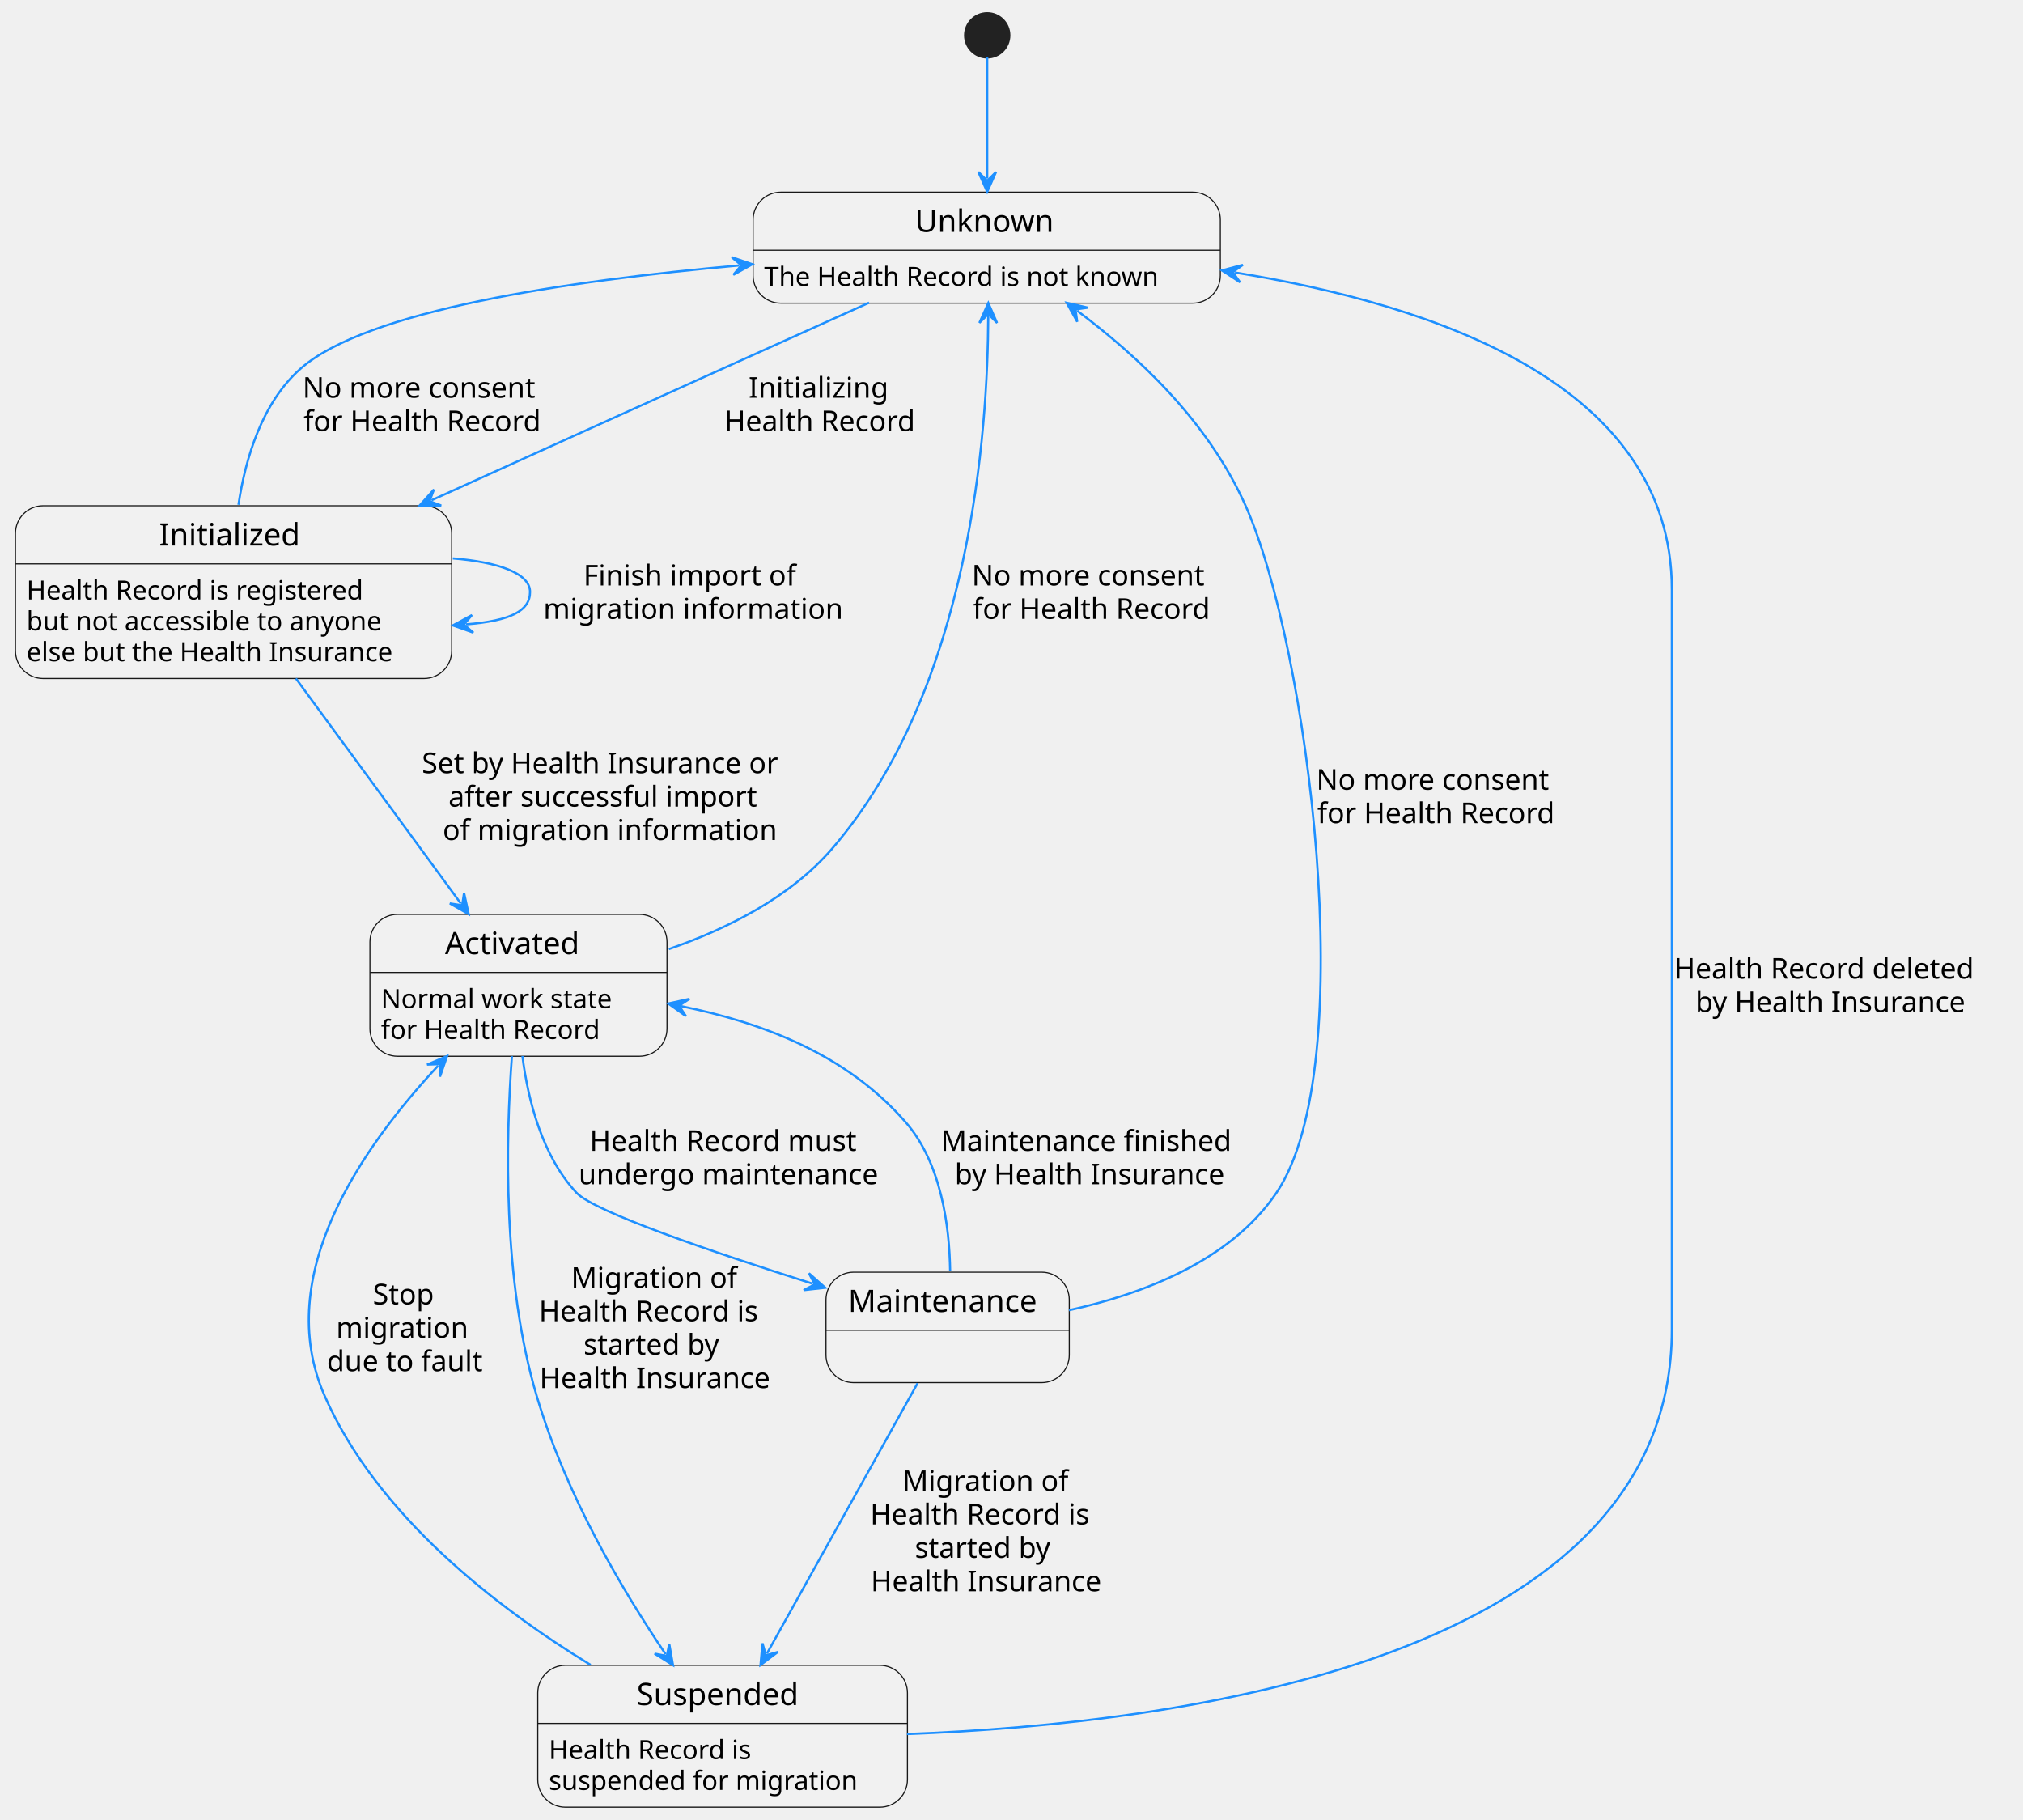
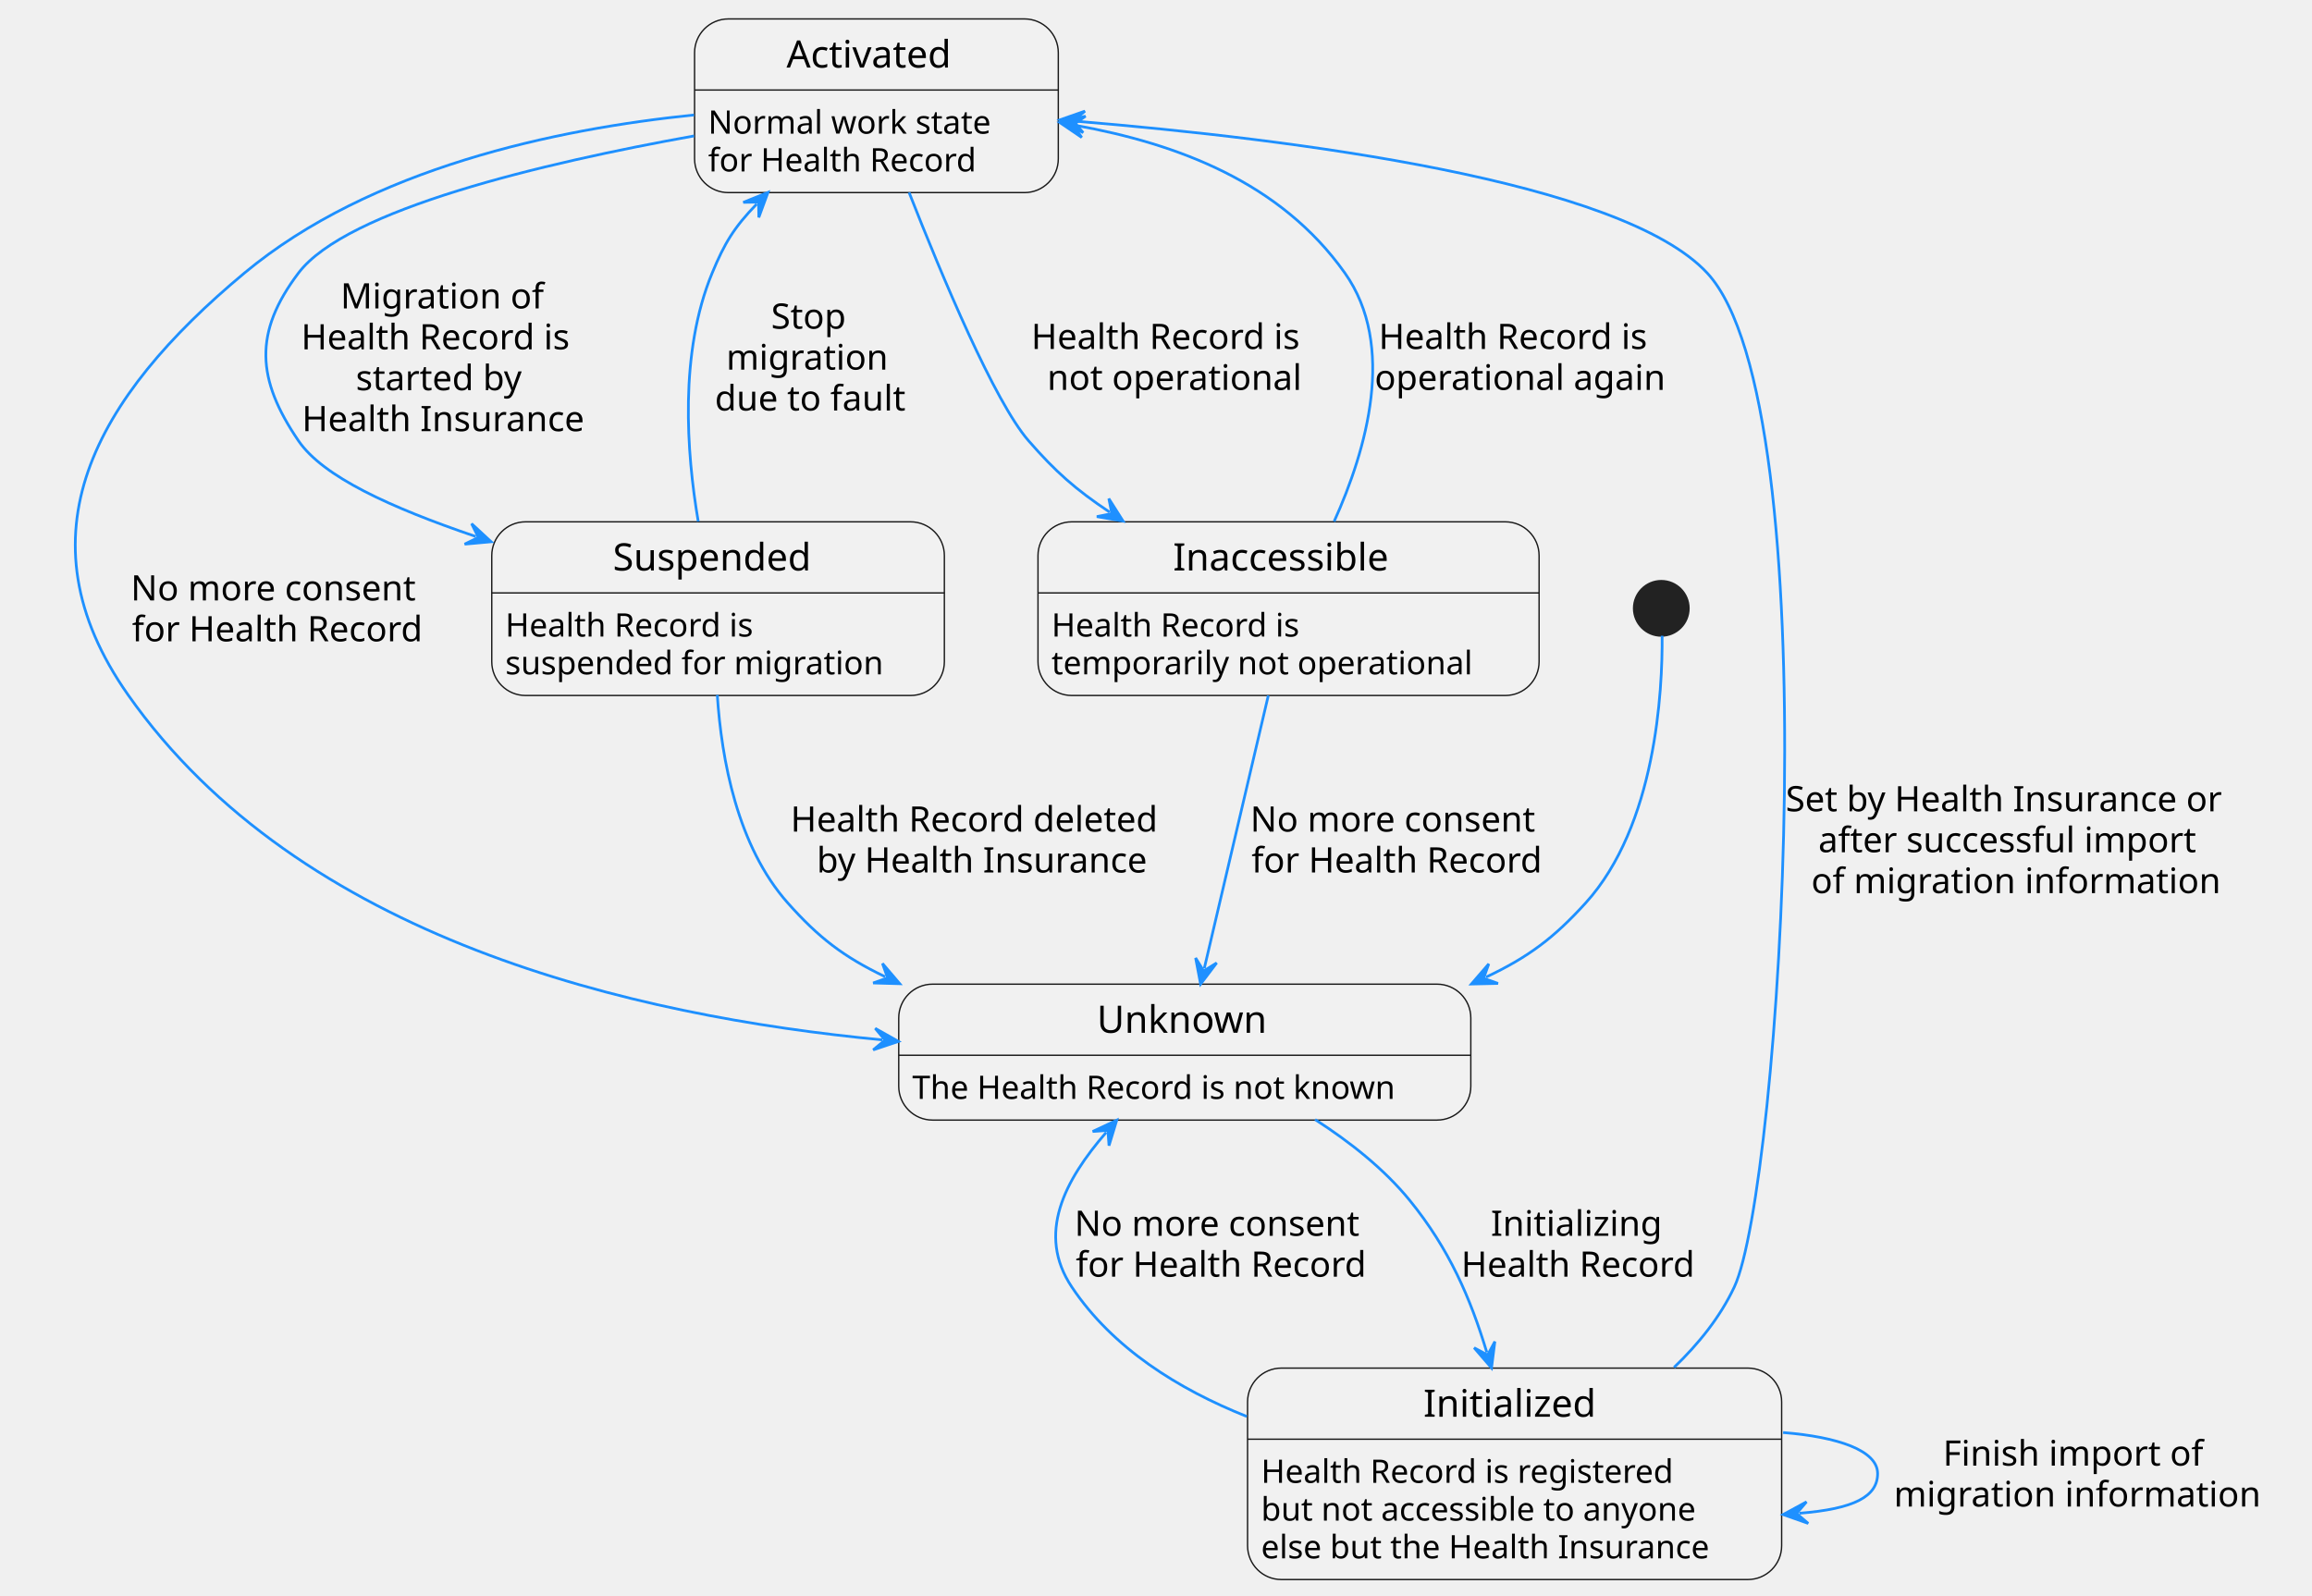
- <svg xmlns="http://www.w3.org/2000/svg" contentStyleType="text/css" data-diagram-type="STATE" height="824px" preserveAspectRatio="none" style="width:916px;height:824px;background:#FFFFFF;" version="1.1" viewBox="0 0 916 824" width="916px" zoomAndPan="magnify">
+ <svg xmlns="http://www.w3.org/2000/svg" contentStyleType="text/css" data-diagram-type="STATE" height="590px" preserveAspectRatio="none" style="width:855px;height:590px;background:#FFFFFF;" version="1.1" viewBox="0 0 855 590" width="855px" zoomAndPan="magnify">
  <defs />
  <g>
-     <ellipse cx="447" cy="16" fill="#222222" rx="10" ry="10" style="stroke:#222222;stroke-width:1;" />
+     <ellipse cx="614.36" cy="225" fill="#222222" rx="10" ry="10" style="stroke:#222222;stroke-width:1;" />
    <g id="Unknown">
-       <rect fill="#F1F1F1" height="50.266" rx="12.5" ry="12.5" style="stroke:#181818;stroke-width:0.5;" width="211.56" x="341" y="87" />
-       <line style="stroke:#181818;stroke-width:0.5;" x1="341" x2="552.561" y1="113.297" y2="113.297" />
-       <text fill="#000000" font-family="sans-serif" font-size="14" lengthAdjust="spacing" textLength="64.989" x="414.286" y="104.995">Unknown</text>
-       <text fill="#000000" font-family="sans-serif" font-size="12" lengthAdjust="spacing" textLength="191.56" x="346" y="129.435">The Health Record is not known</text>
+       <rect fill="#F1F1F1" height="50.266" rx="12.5" ry="12.5" style="stroke:#181818;stroke-width:0.5;" width="211.56" x="332.36" y="364" />
+       <line style="stroke:#181818;stroke-width:0.5;" x1="332.36" x2="543.92" y1="390.297" y2="390.297" />
+       <text fill="#000000" font-family="sans-serif" font-size="14" lengthAdjust="spacing" textLength="64.989" x="405.646" y="381.995">Unknown</text>
+       <text fill="#000000" font-family="sans-serif" font-size="12" lengthAdjust="spacing" textLength="191.56" x="337.36" y="406.435">The Health Record is not known</text>
    </g>
    <g id="Initialized">
-       <rect fill="#F1F1F1" height="78.203" rx="12.5" ry="12.5" style="stroke:#181818;stroke-width:0.5;" width="197.51" x="7" y="229" />
-       <line style="stroke:#181818;stroke-width:0.5;" x1="7" x2="204.51" y1="255.297" y2="255.297" />
-       <text fill="#000000" font-family="sans-serif" font-size="14" lengthAdjust="spacing" textLength="67.478" x="72.016" y="246.995">Initialized</text>
-       <text fill="#000000" font-family="sans-serif" font-size="12" lengthAdjust="spacing" textLength="164.185" x="12" y="271.435">Health Record is registered</text>
-       <text fill="#000000" font-family="sans-serif" font-size="12" lengthAdjust="spacing" textLength="173.379" x="12" y="285.404">but not accessible to anyone</text>
-       <text fill="#000000" font-family="sans-serif" font-size="12" lengthAdjust="spacing" textLength="177.51" x="12" y="299.373">else but the Health Insurance</text>
+       <rect fill="#F1F1F1" height="78.203" rx="12.5" ry="12.5" style="stroke:#181818;stroke-width:0.5;" width="197.51" x="461.36" y="506" />
+       <line style="stroke:#181818;stroke-width:0.5;" x1="461.36" x2="658.87" y1="532.297" y2="532.297" />
+       <text fill="#000000" font-family="sans-serif" font-size="14" lengthAdjust="spacing" textLength="67.478" x="526.376" y="523.995">Initialized</text>
+       <text fill="#000000" font-family="sans-serif" font-size="12" lengthAdjust="spacing" textLength="164.185" x="466.36" y="548.436">Health Record is registered</text>
+       <text fill="#000000" font-family="sans-serif" font-size="12" lengthAdjust="spacing" textLength="173.379" x="466.36" y="562.404">but not accessible to anyone</text>
+       <text fill="#000000" font-family="sans-serif" font-size="12" lengthAdjust="spacing" textLength="177.51" x="466.36" y="576.373">else but the Health Insurance</text>
    </g>
    <g id="Activated">
-       <rect fill="#F1F1F1" height="64.234" rx="12.5" ry="12.5" style="stroke:#181818;stroke-width:0.5;" width="134.51" x="167.5" y="414" />
-       <line style="stroke:#181818;stroke-width:0.5;" x1="167.5" x2="302.01" y1="440.297" y2="440.297" />
-       <text fill="#000000" font-family="sans-serif" font-size="14" lengthAdjust="spacing" textLength="66.507" x="201.501" y="431.995">Activated</text>
-       <text fill="#000000" font-family="sans-serif" font-size="12" lengthAdjust="spacing" textLength="110.695" x="172.5" y="456.435">Normal work state</text>
-       <text fill="#000000" font-family="sans-serif" font-size="12" lengthAdjust="spacing" textLength="105.744" x="172.5" y="470.404">for Health Record</text>
+       <rect fill="#F1F1F1" height="64.234" rx="12.5" ry="12.5" style="stroke:#181818;stroke-width:0.5;" width="134.51" x="256.86" y="7" />
+       <line style="stroke:#181818;stroke-width:0.5;" x1="256.86" x2="391.37" y1="33.297" y2="33.297" />
+       <text fill="#000000" font-family="sans-serif" font-size="14" lengthAdjust="spacing" textLength="66.507" x="290.861" y="24.995">Activated</text>
+       <text fill="#000000" font-family="sans-serif" font-size="12" lengthAdjust="spacing" textLength="110.695" x="261.86" y="49.435">Normal work state</text>
+       <text fill="#000000" font-family="sans-serif" font-size="12" lengthAdjust="spacing" textLength="105.744" x="261.86" y="63.404">for Health Record</text>
    </g>
    <g id="Suspended">
-       <rect fill="#F1F1F1" height="64.234" rx="12.5" ry="12.5" style="stroke:#181818;stroke-width:0.5;" width="167.375" x="243.5" y="754" />
-       <line style="stroke:#181818;stroke-width:0.5;" x1="243.5" x2="410.875" y1="780.297" y2="780.297" />
-       <text fill="#000000" font-family="sans-serif" font-size="14" lengthAdjust="spacing" textLength="77.814" x="288.281" y="771.995">Suspended</text>
-       <text fill="#000000" font-family="sans-serif" font-size="12" lengthAdjust="spacing" textLength="98.83" x="248.5" y="796.436">Health Record is</text>
-       <text fill="#000000" font-family="sans-serif" font-size="12" lengthAdjust="spacing" textLength="147.375" x="248.5" y="810.404">suspended for migration</text>
+       <rect fill="#F1F1F1" height="64.234" rx="12.5" ry="12.5" style="stroke:#181818;stroke-width:0.5;" width="167.375" x="181.86" y="193" />
+       <line style="stroke:#181818;stroke-width:0.5;" x1="181.86" x2="349.235" y1="219.297" y2="219.297" />
+       <text fill="#000000" font-family="sans-serif" font-size="14" lengthAdjust="spacing" textLength="77.814" x="226.641" y="210.995">Suspended</text>
+       <text fill="#000000" font-family="sans-serif" font-size="12" lengthAdjust="spacing" textLength="98.83" x="186.86" y="235.435">Health Record is</text>
+       <text fill="#000000" font-family="sans-serif" font-size="12" lengthAdjust="spacing" textLength="147.375" x="186.86" y="249.404">suspended for migration</text>
    </g>
-     <g id="Maintenance">
-       <rect fill="#F1F1F1" height="50" rx="12.5" ry="12.5" style="stroke:#181818;stroke-width:0.5;" width="110.159" x="374" y="576" />
-       <line style="stroke:#181818;stroke-width:0.5;" x1="374" x2="484.159" y1="602.297" y2="602.297" />
-       <text fill="#000000" font-family="sans-serif" font-size="14" lengthAdjust="spacing" textLength="90.159" x="384" y="593.995">Maintenance</text>
+     <g id="Inaccessible">
+       <rect fill="#F1F1F1" height="64.234" rx="12.5" ry="12.5" style="stroke:#181818;stroke-width:0.5;" width="185.31" x="383.86" y="193" />
+       <line style="stroke:#181818;stroke-width:0.5;" x1="383.86" x2="569.17" y1="219.297" y2="219.297" />
+       <text fill="#000000" font-family="sans-serif" font-size="14" lengthAdjust="spacing" textLength="85.456" x="433.787" y="210.995">Inaccessible</text>
+       <text fill="#000000" font-family="sans-serif" font-size="12" lengthAdjust="spacing" textLength="98.83" x="388.86" y="235.435">Health Record is</text>
+       <text fill="#000000" font-family="sans-serif" font-size="12" lengthAdjust="spacing" textLength="165.31" x="388.86" y="249.404">temporarily not operational</text>
    </g>
-     <g id="link_*start*_Unknown">
-       <path d="M447,26.01 C447,39.89 447,60.97 447,80.84 " fill="#FFFFFF" fill-opacity="0" id="*start*-to-Unknown" style="stroke:#1E90FF;stroke-width:1;" />
-       <polygon fill="#1E90FF" points="447,86.84,451,77.84,447,81.84,443,77.84,447,86.84" style="stroke:#1E90FF;stroke-width:1;" />
+     <g class="link" data-entity-1="*start*" data-entity-2="Unknown" data-source-line="21" data-uid="lnk4" id="link_*start*_Unknown">
+       <path d="M614.67,235.13 C614.84,255.54 612.4,305.32 586.36,334 C574.78,346.76 565.357,353.941 549.557,361.391" fill="none" id="*start*-to-Unknown" style="stroke:#1E90FF;stroke-width:1;" />
+       <polygon fill="#1E90FF" points="544.13,363.95,553.976,363.73,548.653,361.818,550.564,356.494,544.13,363.95" style="stroke:#1E90FF;stroke-width:1;" />
    </g>
-     <g id="link_Unknown_Initialized">
-       <path d="M393.53,137.04 C372.75,146.38 348.76,157.18 327,167 C281.7,187.44 236.676,207.805 195.406,226.495 " fill="#FFFFFF" fill-opacity="0" id="Unknown-to-Initialized" style="stroke:#1E90FF;stroke-width:1;" />
-       <polygon fill="#1E90FF" points="189.94,228.97,199.789,228.901,194.495,226.907,196.488,221.613,189.94,228.97" style="stroke:#1E90FF;stroke-width:1;" />
-       <text fill="#000000" font-family="sans-serif" font-size="13" lengthAdjust="spacing" textLength="66.511" x="338.953" y="180.067">Initializing</text>
-       <text fill="#000000" font-family="sans-serif" font-size="13" lengthAdjust="spacing" textLength="92.549" x="328" y="195.2">Health Record</text>
+     <g class="link" data-entity-1="Unknown" data-entity-2="Initialized" data-source-line="28" data-uid="lnk6" id="link_Unknown_Initialized">
+       <path d="M486.35,414.08 C499.02,422.22 511.81,432.26 521.36,444 C535.94,461.92 543.818,480.205 549.848,500.205" fill="none" id="Unknown-to-Initialized" style="stroke:#1E90FF;stroke-width:1;" />
+       <polygon fill="#1E90FF" points="551.58,505.95,552.812,496.178,550.137,501.163,545.152,498.488,551.58,505.95" style="stroke:#1E90FF;stroke-width:1;" />
+       <text fill="#000000" font-family="sans-serif" font-size="13" lengthAdjust="spacing" textLength="66.511" x="551.313" y="457.067">Initializing</text>
+       <text fill="#000000" font-family="sans-serif" font-size="13" lengthAdjust="spacing" textLength="92.549" x="540.36" y="472.2">Health Record</text>
    </g>
-     <g id="link_Initialized_Unknown">
-       <path d="M107.98,228.55 C111.14,207.4 118.64,182.4 136,167 C165.93,140.45 256.894,127.156 334.684,120.176 " fill="#FFFFFF" fill-opacity="0" id="Initialized-to-Unknown" style="stroke:#1E90FF;stroke-width:1;" />
-       <polygon fill="#1E90FF" points="340.66,119.64,331.339,116.46,335.68,120.087,332.053,124.428,340.66,119.64" style="stroke:#1E90FF;stroke-width:1;" />
-       <text fill="#000000" font-family="sans-serif" font-size="13" lengthAdjust="spacing" textLength="111.351" x="137" y="180.067">No more consent</text>
-       <text fill="#000000" font-family="sans-serif" font-size="13" lengthAdjust="spacing" textLength="114.556" x="137.463" y="195.2">for Health Record</text>
+     <g class="link" data-entity-1="Initialized" data-entity-2="Unknown" data-source-line="30" data-uid="lnk7" id="link_Initialized_Unknown">
+       <path d="M461.07,523.89 C435.79,513.81 411.51,498.68 396.36,476 C383.25,456.38 393.683,436.607 409.063,418.837" fill="none" id="Initialized-to-Unknown" style="stroke:#1E90FF;stroke-width:1;" />
+       <polygon fill="#1E90FF" points="412.99,414.3,404.076,418.487,409.718,418.081,410.125,423.723,412.99,414.3" style="stroke:#1E90FF;stroke-width:1;" />
+       <text fill="#000000" font-family="sans-serif" font-size="13" lengthAdjust="spacing" textLength="111.351" x="397.36" y="457.067">No more consent</text>
+       <text fill="#000000" font-family="sans-serif" font-size="13" lengthAdjust="spacing" textLength="114.556" x="397.823" y="472.2">for Health Record</text>
    </g>
-     <g id="link_Initialized_Initialized">
-       <path d="M205.05,252.83 C225.4,254.45 240,259.51 240,268 C240,276.49 231.381,281.074 211.031,282.694 " fill="#FFFFFF" fill-opacity="0" id="Initialized-to-Initialized" style="stroke:#1E90FF;stroke-width:1;" />
-       <polygon fill="#1E90FF" points="205.05,283.17,214.339,286.443,210.034,282.773,213.704,278.468,205.05,283.17" style="stroke:#1E90FF;stroke-width:1;" />
-       <text fill="#000000" font-family="sans-serif" font-size="13" lengthAdjust="spacing" textLength="101.67" x="264.164" y="265.067">Finish import of</text>
-       <text fill="#000000" font-family="sans-serif" font-size="13" lengthAdjust="spacing" textLength="142.13" x="246" y="280.2">migration information</text>
+     <g class="link" data-entity-1="Initialized" data-entity-2="Initialized" data-source-line="31" data-uid="lnk8" id="link_Initialized_Initialized">
+       <path d="M659.41,529.83 C679.76,531.45 694.36,536.51 694.36,545 C694.36,553.49 685.741,558.074 665.391,559.694" fill="none" id="Initialized-to-Initialized" style="stroke:#1E90FF;stroke-width:1;" />
+       <polygon fill="#1E90FF" points="659.41,560.17,668.699,563.443,664.394,559.773,668.064,555.468,659.41,560.17" style="stroke:#1E90FF;stroke-width:1;" />
+       <text fill="#000000" font-family="sans-serif" font-size="13" lengthAdjust="spacing" textLength="101.67" x="718.524" y="542.067">Finish import of</text>
+       <text fill="#000000" font-family="sans-serif" font-size="13" lengthAdjust="spacing" textLength="142.13" x="700.36" y="557.2">migration information</text>
    </g>
-     <g id="link_Initialized_Activated">
-       <path d="M133.99,307.19 C157.41,339.14 186.854,379.3 208.674,409.08 " fill="#FFFFFF" fill-opacity="0" id="Initialized-to-Activated" style="stroke:#1E90FF;stroke-width:1;" />
-       <polygon fill="#1E90FF" points="212.22,413.92,210.127,404.296,209.265,409.887,203.674,409.024,212.22,413.92" style="stroke:#1E90FF;stroke-width:1;" />
-       <text fill="#000000" font-family="sans-serif" font-size="13" lengthAdjust="spacing" textLength="173.589" x="191" y="350.067">Set by Health Insurance or</text>
-       <text fill="#000000" font-family="sans-serif" font-size="13" lengthAdjust="spacing" textLength="149.449" x="203.07" y="365.2">after successful import</text>
-       <text fill="#000000" font-family="sans-serif" font-size="13" lengthAdjust="spacing" textLength="158.793" x="200.464" y="380.332">of migration information</text>
+     <g class="link" data-entity-1="Initialized" data-entity-2="Activated" data-source-line="32" data-uid="lnk10" id="link_Initialized_Activated">
+       <path d="M619.08,505.75 C628.1,497.1 636.14,487.14 641.36,476 C658.45,439.56 677.01,150.31 631.36,101 C599.66,66.76 478.289,51.495 397.909,44.835" fill="none" id="Initialized-to-Activated" style="stroke:#1E90FF;stroke-width:1;" />
+       <polygon fill="#1E90FF" points="391.93,44.34,400.569,49.069,396.913,44.753,401.23,41.097,391.93,44.34" style="stroke:#1E90FF;stroke-width:1;" />
+       <text fill="#000000" font-family="sans-serif" font-size="13" lengthAdjust="spacing" textLength="173.589" x="660.36" y="300.067">Set by Health Insurance or</text>
+       <text fill="#000000" font-family="sans-serif" font-size="13" lengthAdjust="spacing" textLength="149.449" x="672.43" y="315.2">after successful import</text>
+       <text fill="#000000" font-family="sans-serif" font-size="13" lengthAdjust="spacing" textLength="158.793" x="669.824" y="330.332">of migration information</text>
    </g>
-     <g id="link_Activated_Unknown">
-       <path d="M302.85,429.71 C329.38,420.54 357.95,406.19 377,384 C439.68,311 447.243,194.81 447.473,143.19 " fill="#FFFFFF" fill-opacity="0" id="Activated-to-Unknown" style="stroke:#1E90FF;stroke-width:1;" />
-       <polygon fill="#1E90FF" points="447.5,137.19,443.46,146.172,447.478,142.19,451.46,146.208,447.5,137.19" style="stroke:#1E90FF;stroke-width:1;" />
-       <text fill="#000000" font-family="sans-serif" font-size="13" lengthAdjust="spacing" textLength="111.351" x="440" y="265.067">No more consent</text>
-       <text fill="#000000" font-family="sans-serif" font-size="13" lengthAdjust="spacing" textLength="114.556" x="440.463" y="280.2">for Health Record</text>
+     <g class="link" data-entity-1="Activated" data-entity-2="Unknown" data-source-line="34" data-uid="lnk11" id="link_Activated_Unknown">
+       <path d="M256.65,42.52 C205.76,47.7 137.06,62.12 90.36,101 C35.09,147.02 6,198.16 47.36,257 C110.86,347.34 233.827,375.801 326.277,384.611" fill="none" id="Activated-to-Unknown" style="stroke:#1E90FF;stroke-width:1;" />
+       <polygon fill="#1E90FF" points="332.25,385.18,323.67,380.344,327.272,384.706,322.911,388.308,332.25,385.18" style="stroke:#1E90FF;stroke-width:1;" />
+       <text fill="#000000" font-family="sans-serif" font-size="13" lengthAdjust="spacing" textLength="111.351" x="48.36" y="222.067">No more consent</text>
+       <text fill="#000000" font-family="sans-serif" font-size="13" lengthAdjust="spacing" textLength="114.556" x="48.823" y="237.2">for Health Record</text>
    </g>
-     <g id="link_Activated_Suspended">
-       <path d="M231.8,478.2 C229,515.6 227.47,579.77 243,632 C256.47,677.31 281.37,719.232 301.38,748.962 " fill="#FFFFFF" fill-opacity="0" id="Activated-to-Suspended" style="stroke:#1E90FF;stroke-width:1;" />
-       <polygon fill="#1E90FF" points="304.73,753.94,303.023,744.24,301.938,749.792,296.386,748.707,304.73,753.94" style="stroke:#1E90FF;stroke-width:1;" />
-       <text fill="#000000" font-family="sans-serif" font-size="13" lengthAdjust="spacing" textLength="77.956" x="258.555" y="583.067">Migration of</text>
-       <text fill="#000000" font-family="sans-serif" font-size="13" lengthAdjust="spacing" textLength="107.066" x="244" y="598.2">Health Record is</text>
-       <text fill="#000000" font-family="sans-serif" font-size="13" lengthAdjust="spacing" textLength="66.606" x="264.23" y="613.332">started by</text>
-       <text fill="#000000" font-family="sans-serif" font-size="13" lengthAdjust="spacing" textLength="110.602" x="244.298" y="628.465">Health Insurance</text>
+     <g class="link" data-entity-1="Activated" data-entity-2="Suspended" data-source-line="35" data-uid="lnk13" id="link_Activated_Suspended">
+       <path d="M256.68,50.27 C200.89,60.29 128.14,77.45 110.36,101 C93.76,122.99 94.85,140.23 110.36,163 C119.44,176.32 144.33,187.677 175.95,198.437" fill="none" id="Activated-to-Suspended" style="stroke:#1E90FF;stroke-width:1;" />
+       <polygon fill="#1E90FF" points="181.63,200.37,174.398,193.684,176.897,198.759,171.821,201.257,181.63,200.37" style="stroke:#1E90FF;stroke-width:1;" />
+       <text fill="#000000" font-family="sans-serif" font-size="13" lengthAdjust="spacing" textLength="77.956" x="125.915" y="114.067">Migration of</text>
+       <text fill="#000000" font-family="sans-serif" font-size="13" lengthAdjust="spacing" textLength="107.066" x="111.36" y="129.2">Health Record is</text>
+       <text fill="#000000" font-family="sans-serif" font-size="13" lengthAdjust="spacing" textLength="66.606" x="131.59" y="144.333">started by</text>
+       <text fill="#000000" font-family="sans-serif" font-size="13" lengthAdjust="spacing" textLength="110.602" x="111.658" y="159.465">Health Insurance</text>
    </g>
-     <g id="link_Suspended_Activated">
-       <path d="M267.41,753.82 C224.72,727.73 170.73,686.08 147,632 C122.99,577.28 164.3,519.1 198.35,482.55 " fill="#FFFFFF" fill-opacity="0" id="Suspended-to-Activated" style="stroke:#1E90FF;stroke-width:1;" />
-       <polygon fill="#1E90FF" points="202.44,478.16,193.379,482.019,199.032,481.818,199.232,487.472,202.44,478.16" style="stroke:#1E90FF;stroke-width:1;" />
-       <text fill="#000000" font-family="sans-serif" font-size="13" lengthAdjust="spacing" textLength="29.555" x="168.804" y="590.567">Stop</text>
-       <text fill="#000000" font-family="sans-serif" font-size="13" lengthAdjust="spacing" textLength="62.74" x="152.212" y="605.7">migration</text>
-       <text fill="#000000" font-family="sans-serif" font-size="13" lengthAdjust="spacing" textLength="75.296" x="148" y="620.832">due to fault</text>
+     <g class="link" data-entity-1="Suspended" data-entity-2="Activated" data-source-line="38" data-uid="lnk16" id="link_Suspended_Activated">
+       <path d="M258.22,192.91 C253.86,167.24 251.18,130.4 263.36,101 C267.94,89.93 271.445,84.129 279.835,75.469" fill="none" id="Suspended-to-Activated" style="stroke:#1E90FF;stroke-width:1;" />
+       <polygon fill="#1E90FF" points="284.01,71.16,274.875,74.841,280.531,74.751,280.62,80.407,284.01,71.16" style="stroke:#1E90FF;stroke-width:1;" />
+       <text fill="#000000" font-family="sans-serif" font-size="13" lengthAdjust="spacing" textLength="29.555" x="285.164" y="121.567">Stop</text>
+       <text fill="#000000" font-family="sans-serif" font-size="13" lengthAdjust="spacing" textLength="62.74" x="268.572" y="136.7">migration</text>
+       <text fill="#000000" font-family="sans-serif" font-size="13" lengthAdjust="spacing" textLength="75.296" x="264.36" y="151.833">due to fault</text>
    </g>
-     <g id="link_Activated_Maintenance">
-       <path d="M236.54,478.15 C239.09,498.12 245.46,523.32 261,540 C269.1,548.69 322.17,566.718 367.95,581.218 " fill="#FFFFFF" fill-opacity="0" id="Activated-to-Maintenance" style="stroke:#1E90FF;stroke-width:1;" />
-       <polygon fill="#1E90FF" points="373.67,583.03,366.298,576.499,368.903,581.52,363.882,584.126,373.67,583.03" style="stroke:#1E90FF;stroke-width:1;" />
-       <text fill="#000000" font-family="sans-serif" font-size="13" lengthAdjust="spacing" textLength="129.454" x="266.996" y="521.067">Health Record must</text>
-       <text fill="#000000" font-family="sans-serif" font-size="13" lengthAdjust="spacing" textLength="143.578" x="262" y="536.2">undergo maintenance</text>
+     <g class="link" data-entity-1="Activated" data-entity-2="Inaccessible" data-source-line="36" data-uid="lnk15" id="link_Activated_Inaccessible">
+       <path d="M336.19,71.19 C348.54,102.65 367.81,148.57 380.36,163 C390.21,174.32 397.676,180.975 410.336,189.405" fill="none" id="Activated-to-Inaccessible" style="stroke:#1E90FF;stroke-width:1;" />
+       <polygon fill="#1E90FF" points="415.33,192.73,410.056,184.412,411.168,189.959,405.622,191.071,415.33,192.73" style="stroke:#1E90FF;stroke-width:1;" />
+       <text fill="#000000" font-family="sans-serif" font-size="13" lengthAdjust="spacing" textLength="107.066" x="381.36" y="129.067">Health Record is</text>
+       <text fill="#000000" font-family="sans-serif" font-size="13" lengthAdjust="spacing" textLength="99.417" x="387.251" y="144.2">not operational</text>
    </g>
-     <g id="link_Maintenance_Activated">
-       <path d="M430.22,575.61 C429.92,555.2 426.23,526.52 410,508 C382.96,477.15 345.329,463.091 308.459,455.561 " fill="#FFFFFF" fill-opacity="0" id="Maintenance-to-Activated" style="stroke:#1E90FF;stroke-width:1;" />
-       <polygon fill="#1E90FF" points="302.58,454.36,310.598,460.08,307.479,455.361,312.198,452.242,302.58,454.36" style="stroke:#1E90FF;stroke-width:1;" />
-       <text fill="#000000" font-family="sans-serif" font-size="13" lengthAdjust="spacing" textLength="139.153" x="426" y="521.067">Maintenance finished</text>
-       <text fill="#000000" font-family="sans-serif" font-size="13" lengthAdjust="spacing" textLength="130.679" x="432.303" y="536.2">by Health Insurance</text>
+     <g class="link" data-entity-1="Inaccessible" data-entity-2="Activated" data-source-line="41" data-uid="lnk18" id="link_Inaccessible_Activated">
+       <path d="M493.36,192.9 C505.41,166.2 516.38,127.88 497.36,101 C473.53,67.34 435.444,53.189 397.794,46.369" fill="none" id="Inaccessible-to-Activated" style="stroke:#1E90FF;stroke-width:1;" />
+       <polygon fill="#1E90FF" points="391.89,45.3,400.033,50.84,396.81,46.191,401.459,42.968,391.89,45.3" style="stroke:#1E90FF;stroke-width:1;" />
+       <text fill="#000000" font-family="sans-serif" font-size="13" lengthAdjust="spacing" textLength="107.066" x="509.842" y="129.067">Health Record is</text>
+       <text fill="#000000" font-family="sans-serif" font-size="13" lengthAdjust="spacing" textLength="114.163" x="508.36" y="144.2">operational again</text>
    </g>
-     <g id="link_Suspended_Unknown">
-       <path d="M410.67,785.11 C535.77,780.39 757,750.98 757,602 C757,267 757,267 757,267 C757,173.7 648.913,137.887 559.173,123.387 " fill="#FFFFFF" fill-opacity="0" id="Suspended-to-Unknown" style="stroke:#1E90FF;stroke-width:1;" />
-       <polygon fill="#1E90FF" points="553.25,122.43,561.497,127.814,558.186,123.228,562.773,119.917,553.25,122.43" style="stroke:#1E90FF;stroke-width:1;" />
-       <text fill="#000000" font-family="sans-serif" font-size="13" lengthAdjust="spacing" textLength="145.888" x="758" y="443.067">Health Record deleted</text>
-       <text fill="#000000" font-family="sans-serif" font-size="13" lengthAdjust="spacing" textLength="130.679" x="767.671" y="458.2">by Health Insurance</text>
+     <g class="link" data-entity-1="Suspended" data-entity-2="Unknown" data-source-line="39" data-uid="lnk17" id="link_Suspended_Unknown">
+       <path d="M265.26,257.04 C266.81,280.8 272.64,312.97 291.36,334 C302.66,346.69 311.788,353.809 327.328,361.249" fill="none" id="Suspended-to-Unknown" style="stroke:#1E90FF;stroke-width:1;" />
+       <polygon fill="#1E90FF" points="332.74,363.84,326.35,356.346,328.23,361.681,322.895,363.561,332.74,363.84" style="stroke:#1E90FF;stroke-width:1;" />
+       <text fill="#000000" font-family="sans-serif" font-size="13" lengthAdjust="spacing" textLength="145.888" x="292.36" y="307.567">Health Record deleted</text>
+       <text fill="#000000" font-family="sans-serif" font-size="13" lengthAdjust="spacing" textLength="130.679" x="302.031" y="322.7">by Health Insurance</text>
    </g>
-     <g id="link_Maintenance_Unknown">
-       <path d="M484.02,593.21 C517.24,585.96 557.09,570.97 578,540 C616.72,482.67 592.2,292.17 564,229 C546.8,190.47 515.377,161.434 487.767,140.694 " fill="#FFFFFF" fill-opacity="0" id="Maintenance-to-Unknown" style="stroke:#1E90FF;stroke-width:1;" />
-       <polygon fill="#1E90FF" points="482.97,137.09,487.764,145.694,486.968,140.093,492.568,139.297,482.97,137.09" style="stroke:#1E90FF;stroke-width:1;" />
-       <text fill="#000000" font-family="sans-serif" font-size="13" lengthAdjust="spacing" textLength="111.351" x="596" y="357.567">No more consent</text>
-       <text fill="#000000" font-family="sans-serif" font-size="13" lengthAdjust="spacing" textLength="114.556" x="596.463" y="372.7">for Health Record</text>
-     </g>
-     <g id="link_Maintenance_Suspended">
-       <path d="M415.46,626.3 C397.14,659.16 367.381,712.559 347.281,748.619 " fill="#FFFFFF" fill-opacity="0" id="Maintenance-to-Suspended" style="stroke:#1E90FF;stroke-width:1;" />
-       <polygon fill="#1E90FF" points="344.36,753.86,352.236,747.946,346.794,749.493,345.248,744.051,344.36,753.86" style="stroke:#1E90FF;stroke-width:1;" />
-       <text fill="#000000" font-family="sans-serif" font-size="13" lengthAdjust="spacing" textLength="77.956" x="408.555" y="675.067">Migration of</text>
-       <text fill="#000000" font-family="sans-serif" font-size="13" lengthAdjust="spacing" textLength="107.066" x="394" y="690.2">Health Record is</text>
-       <text fill="#000000" font-family="sans-serif" font-size="13" lengthAdjust="spacing" textLength="66.606" x="414.23" y="705.332">started by</text>
-       <text fill="#000000" font-family="sans-serif" font-size="13" lengthAdjust="spacing" textLength="110.602" x="394.298" y="720.465">Health Insurance</text>
+     <g class="link" data-entity-1="Inaccessible" data-entity-2="Unknown" data-source-line="42" data-uid="lnk19" id="link_Inaccessible_Unknown">
+       <path d="M469.03,257.24 C461.72,288.4 452.022,329.779 445.362,358.139" fill="none" id="Inaccessible-to-Unknown" style="stroke:#1E90FF;stroke-width:1;" />
+       <polygon fill="#1E90FF" points="443.99,363.98,449.942,356.133,445.133,359.112,442.154,354.304,443.99,363.98" style="stroke:#1E90FF;stroke-width:1;" />
+       <text fill="#000000" font-family="sans-serif" font-size="13" lengthAdjust="spacing" textLength="111.351" x="462.36" y="307.567">No more consent</text>
+       <text fill="#000000" font-family="sans-serif" font-size="13" lengthAdjust="spacing" textLength="114.556" x="462.823" y="322.7">for Health Record</text>
    </g>
  </g>
</svg>
